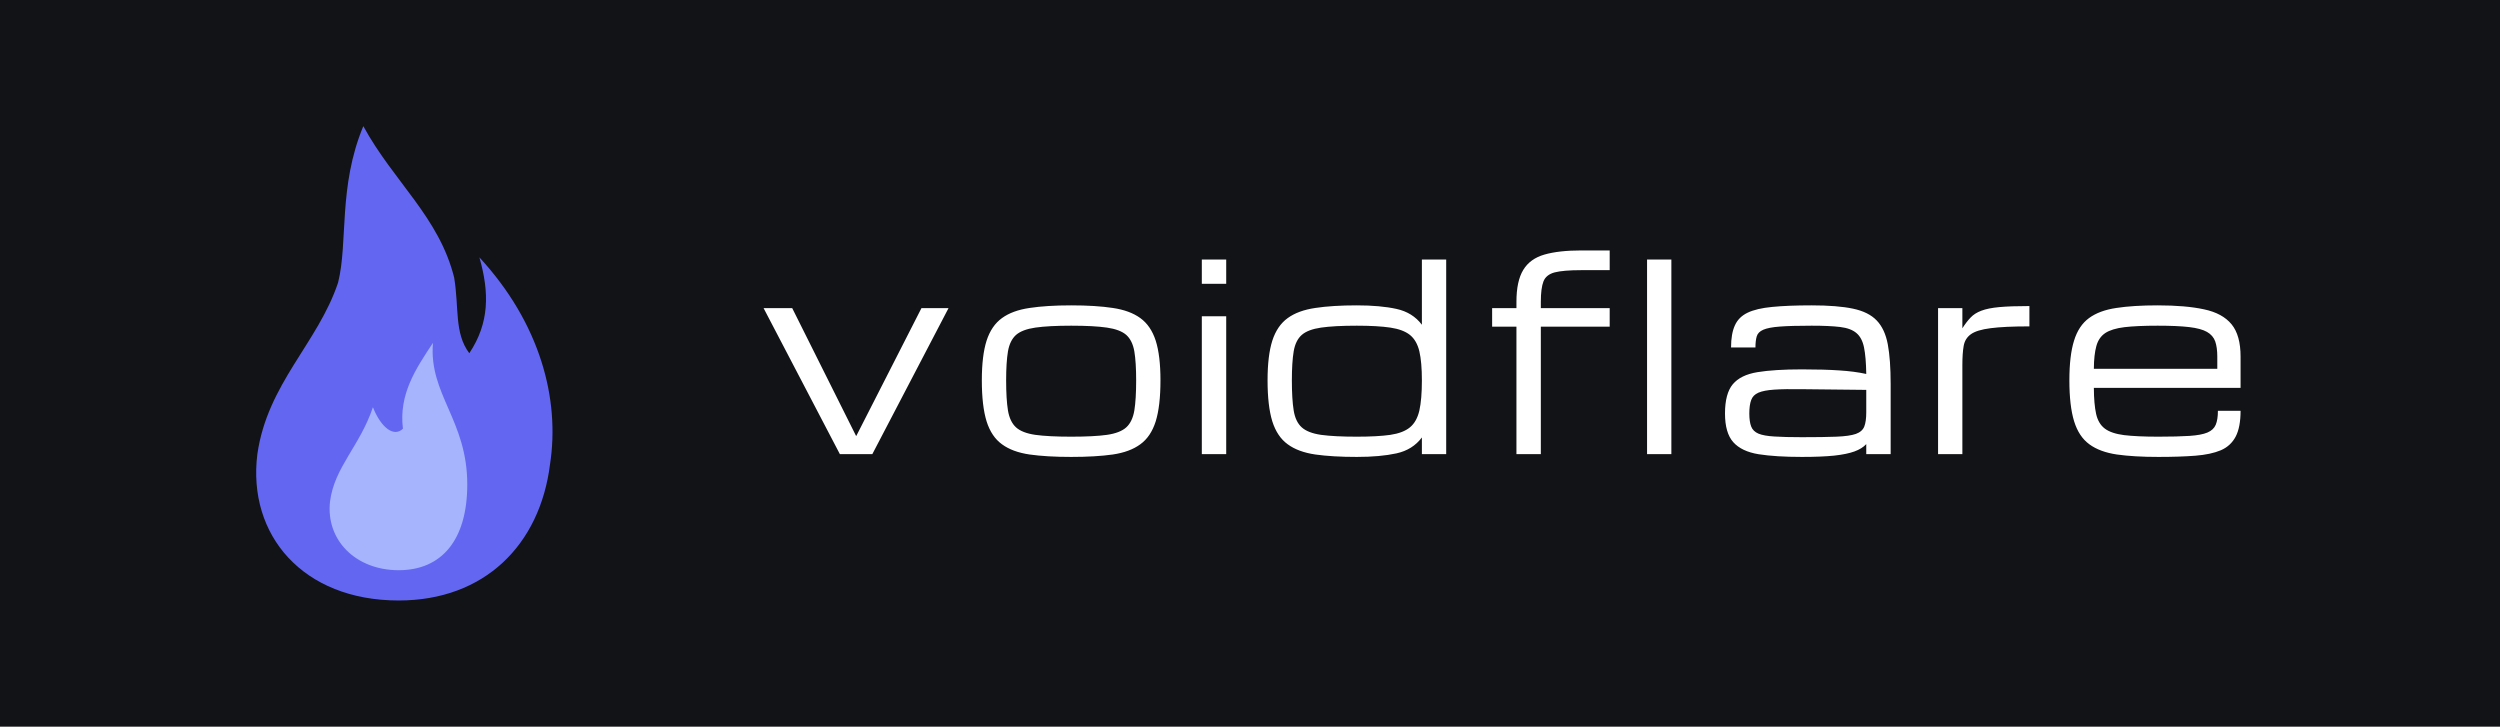
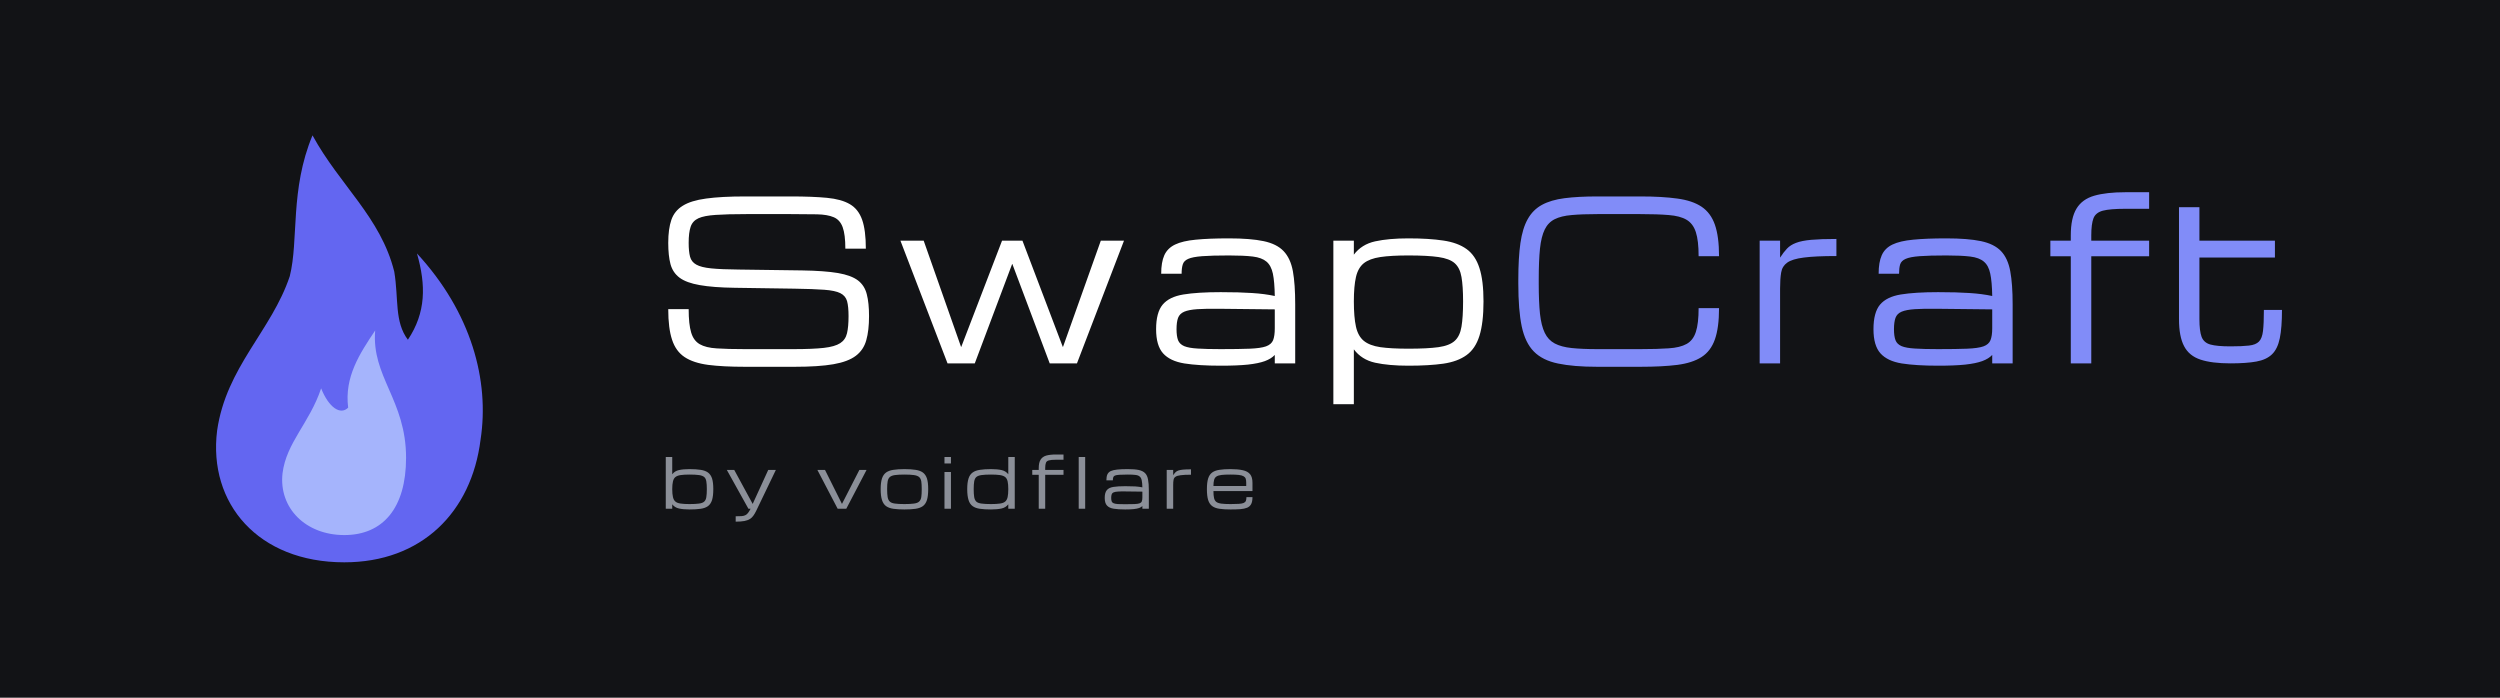
- <svg xmlns="http://www.w3.org/2000/svg" width="289" height="84" viewBox="0 0 289 84" role="img" aria-label="voidflare">
-   <rect width="289" height="84" fill="#121316" />
-   <g transform="translate(28 14.0) scale(0.5833333) translate(-19 -3)">
+ <svg xmlns="http://www.w3.org/2000/svg" width="344" height="96" viewBox="0 0 344 96" role="img" aria-label="SwapCraft by voidflare">
+   <defs>
+     <linearGradient id="craft" gradientUnits="userSpaceOnUse" x1="207.04" y1="0" x2="316.22" y2="0">
+       <stop offset="0" stop-color="#818cf8" />
+       <stop offset="1" stop-color="#c7d2fe" />
+     </linearGradient>
+   </defs>
+   <rect width="344" height="96" fill="#121316" />
+   <g transform="translate(28 18.0) scale(0.625) translate(-19 -3)">
    <path d="M50 98C31 98 20 85 22 69C24 55 34 47 38 35C40 27 38 16 43 4C49 15 58 22 61 34C62 40 61 45 64 49C68 43 68 37 66 30C78 43 82 58 80 71C78 87 67 98 50 98Z" fill="#6366f1" />
    <path d="M50 92C40 92 33 85 34 76C35 68 41 63 44 54C46 59 49 61 51 59C50 51 54 45 58 39C57 51 66 57 66 72C66 85 60 92 50 92Z" fill="#a5b4fc" transform="translate(7.5 13.8) scale(0.85)" />
  </g>
-   <path transform="translate(87.33 52.5)" fill="#ffffff" d="M9.76 0 0.94 -16.88H4.25L11.63 -2.11H11.66L19.19 -16.88H22.32L13.51 0ZM36.5 0.32Q33.67 0.32 31.69 0.04Q29.71 -0.25 28.5 -1.14Q27.28 -2.02 26.72 -3.79Q26.17 -5.57 26.17 -8.53Q26.17 -11.4 26.72 -13.12Q27.28 -14.85 28.5 -15.73Q29.71 -16.61 31.69 -16.9Q33.67 -17.2 36.5 -17.2Q39.34 -17.2 41.31 -16.9Q43.28 -16.61 44.49 -15.73Q45.71 -14.85 46.27 -13.12Q46.82 -11.4 46.82 -8.53Q46.82 -5.57 46.27 -3.79Q45.71 -2.02 44.49 -1.14Q43.28 -0.25 41.31 0.04Q39.34 0.32 36.5 0.32ZM44.01 -8.53Q44.01 -10.62 43.8 -11.88Q43.58 -13.14 42.87 -13.78Q42.15 -14.41 40.63 -14.63Q39.12 -14.85 36.5 -14.85Q33.89 -14.85 32.36 -14.63Q30.84 -14.41 30.12 -13.78Q29.41 -13.14 29.19 -11.88Q28.98 -10.62 28.98 -8.53Q28.98 -6.36 29.19 -5.05Q29.41 -3.75 30.12 -3.1Q30.84 -2.45 32.36 -2.23Q33.89 -2.02 36.5 -2.02Q39.12 -2.02 40.63 -2.23Q42.15 -2.45 42.87 -3.1Q43.58 -3.75 43.8 -5.05Q44.01 -6.36 44.01 -8.53ZM51.6 0V-15.94H54.42V0ZM51.6 -19.69V-22.5H54.42V-19.69ZM69.52 0.32Q66.7 0.32 64.72 0.04Q62.74 -0.25 61.53 -1.14Q60.31 -2.02 59.75 -3.79Q59.2 -5.57 59.2 -8.53Q59.2 -11.4 59.75 -13.12Q60.31 -14.85 61.53 -15.73Q62.74 -16.61 64.72 -16.9Q66.7 -17.2 69.52 -17.2Q72.23 -17.2 74.1 -16.79Q75.97 -16.38 77.04 -14.96V-22.5H79.85V0H77.04V-1.93Q75.97 -0.5 74.1 -0.09Q72.23 0.32 69.52 0.32ZM77.04 -8.53Q77.04 -10.62 76.75 -11.88Q76.45 -13.14 75.66 -13.78Q74.87 -14.41 73.39 -14.63Q71.91 -14.85 69.52 -14.85Q66.92 -14.85 65.39 -14.63Q63.87 -14.41 63.15 -13.78Q62.43 -13.14 62.22 -11.88Q62.01 -10.62 62.01 -8.53Q62.01 -6.36 62.22 -5.05Q62.43 -3.75 63.15 -3.1Q63.87 -2.45 65.39 -2.23Q66.92 -2.02 69.52 -2.02Q71.91 -2.02 73.39 -2.23Q74.87 -2.45 75.66 -3.1Q76.45 -3.75 76.75 -5.05Q77.04 -6.36 77.04 -8.53ZM87.97 0V-14.74H85.16V-16.88H87.97V-17.61Q87.97 -20.01 88.76 -21.3Q89.54 -22.59 91.2 -23.07Q92.87 -23.55 95.49 -23.55H98.75V-21.27H95.47Q93.38 -21.27 92.38 -21.01Q91.39 -20.74 91.09 -19.96Q90.79 -19.17 90.79 -17.61V-16.88H98.75V-14.74H90.79V0ZM103.07 0V-22.5H105.88V0ZM120.97 0.32Q117.94 0.32 115.97 0.01Q114 -0.31 113.04 -1.38Q112.08 -2.45 112.08 -4.7Q112.08 -7 112.98 -8.08Q113.88 -9.16 115.84 -9.48Q117.79 -9.8 120.97 -9.8Q123.55 -9.8 125.29 -9.68Q127.04 -9.57 128.41 -9.27Q128.38 -11.22 128.15 -12.34Q127.92 -13.46 127.27 -14Q126.63 -14.55 125.39 -14.7Q124.15 -14.85 122.1 -14.85Q119.76 -14.85 118.43 -14.75Q117.11 -14.65 116.5 -14.38Q115.9 -14.12 115.75 -13.62Q115.6 -13.12 115.6 -12.33H112.78Q112.78 -13.92 113.22 -14.88Q113.65 -15.85 114.69 -16.35Q115.73 -16.85 117.54 -17.02Q119.35 -17.2 122.1 -17.2Q125.06 -17.2 126.87 -16.82Q128.68 -16.44 129.62 -15.45Q130.57 -14.46 130.9 -12.69Q131.23 -10.91 131.23 -8.12V0H128.41V-1.16Q127.92 -0.63 127.04 -0.31Q126.16 0.01 124.7 0.17Q123.24 0.32 120.97 0.32ZM120.97 -1.96Q123.48 -1.96 124.97 -2.02Q126.47 -2.08 127.21 -2.34Q127.95 -2.61 128.18 -3.19Q128.41 -3.78 128.41 -4.83V-7.43L120.97 -7.51Q119 -7.54 117.79 -7.46Q116.58 -7.38 115.95 -7.11Q115.32 -6.84 115.11 -6.26Q114.89 -5.68 114.89 -4.7Q114.89 -3.75 115.11 -3.19Q115.32 -2.64 115.95 -2.37Q116.58 -2.11 117.79 -2.04Q119 -1.96 120.97 -1.96ZM136.71 0V-16.88H139.52V-14.55Q139.99 -15.29 140.47 -15.79Q140.94 -16.29 141.71 -16.58Q142.48 -16.88 143.8 -17Q145.12 -17.12 147.27 -17.12V-14.77Q144.37 -14.77 142.78 -14.56Q141.19 -14.36 140.5 -13.86Q139.82 -13.37 139.67 -12.51Q139.52 -11.65 139.52 -10.31V0ZM171.68 -5.01Q171.68 -3.12 171.12 -2.04Q170.55 -0.95 169.4 -0.45Q168.24 0.04 166.45 0.18Q164.65 0.32 162.18 0.32Q159.35 0.32 157.38 0.04Q155.41 -0.25 154.2 -1.14Q152.99 -2.02 152.44 -3.79Q151.89 -5.57 151.89 -8.53Q151.89 -11.4 152.43 -13.12Q152.96 -14.85 154.16 -15.73Q155.36 -16.61 157.32 -16.9Q159.28 -17.2 162.1 -17.2Q165.34 -17.2 167.46 -16.74Q169.59 -16.29 170.64 -15.01Q171.68 -13.74 171.68 -11.28V-7.66H154.72Q154.73 -5.79 154.98 -4.66Q155.23 -3.53 155.98 -2.96Q156.73 -2.39 158.21 -2.2Q159.7 -2.02 162.18 -2.02Q164.4 -2.02 165.77 -2.11Q167.14 -2.2 167.85 -2.5Q168.56 -2.8 168.81 -3.4Q169.06 -4 169.06 -5.01ZM162.1 -14.85Q159.71 -14.85 158.26 -14.68Q156.8 -14.5 156.04 -14Q155.28 -13.49 155.01 -12.5Q154.73 -11.5 154.72 -9.87H168.99V-11.28Q168.99 -12.33 168.75 -13.03Q168.5 -13.73 167.8 -14.13Q167.1 -14.53 165.73 -14.69Q164.36 -14.85 162.1 -14.85Z" />
+   <path transform="translate(90.00 50.0)" fill="#ffffff" d="M26.76 -6.5Q26.76 -7.81 26.56 -8.55Q26.35 -9.3 25.63 -9.66Q24.92 -10.02 23.41 -10.13Q21.9 -10.24 19.28 -10.28L11.13 -10.4Q8.12 -10.44 6.28 -10.77Q4.45 -11.09 3.52 -11.78Q2.58 -12.48 2.26 -13.65Q1.95 -14.82 1.95 -16.58Q1.95 -18.5 2.38 -19.75Q2.81 -20.99 3.95 -21.69Q5.08 -22.4 7.16 -22.68Q9.24 -22.97 12.54 -22.97H18.81Q21.8 -22.97 23.79 -22.78Q25.78 -22.59 26.95 -21.9Q28.12 -21.21 28.63 -19.76Q29.14 -18.31 29.14 -15.78H26.32Q26.32 -17.74 25.95 -18.74Q25.58 -19.75 24.72 -20.11Q23.86 -20.48 22.41 -20.51Q20.96 -20.54 18.81 -20.54H12.69Q10.06 -20.54 8.49 -20.43Q6.91 -20.33 6.11 -19.97Q5.3 -19.6 5.03 -18.79Q4.76 -17.99 4.76 -16.58Q4.76 -15.4 4.95 -14.68Q5.14 -13.96 5.81 -13.59Q6.47 -13.21 7.87 -13.07Q9.26 -12.93 11.66 -12.91L20.39 -12.79Q23.47 -12.74 25.31 -12.43Q27.14 -12.11 28.06 -11.41Q28.97 -10.71 29.27 -9.51Q29.58 -8.32 29.58 -6.5Q29.58 -4.53 29.2 -3.19Q28.83 -1.85 27.76 -1.04Q26.69 -0.23 24.67 0.12Q22.65 0.47 19.35 0.47H12.5Q9.49 0.47 7.46 0.21Q5.42 -0.06 4.21 -0.86Q3 -1.66 2.48 -3.24Q1.95 -4.82 1.95 -7.46H4.76Q4.76 -5.39 5.1 -4.26Q5.43 -3.13 6.28 -2.64Q7.12 -2.15 8.64 -2.06Q10.15 -1.96 12.5 -1.96H19.2Q21.83 -1.96 23.35 -2.13Q24.87 -2.3 25.61 -2.78Q26.34 -3.25 26.55 -4.15Q26.76 -5.04 26.76 -6.5ZM40.38 0 33.9 -16.88H37.1L42.24 -2.27H42.27L47.88 -16.88H50.69L56.24 -2.27H56.27L61.47 -16.88H64.66L58.19 0H54.44L49.3 -13.67H49.27L44.13 0ZM77.97 0.32Q74.94 0.32 72.97 0.01Q71 -0.31 70.04 -1.38Q69.08 -2.45 69.08 -4.7Q69.08 -7 69.98 -8.08Q70.88 -9.16 72.84 -9.48Q74.79 -9.8 77.97 -9.8Q80.55 -9.8 82.29 -9.68Q84.04 -9.57 85.41 -9.27Q85.38 -11.22 85.15 -12.34Q84.91 -13.46 84.27 -14Q83.62 -14.55 82.39 -14.7Q81.15 -14.85 79.1 -14.85Q76.75 -14.85 75.43 -14.75Q74.1 -14.65 73.5 -14.38Q72.9 -14.12 72.75 -13.62Q72.59 -13.12 72.59 -12.33H69.78Q69.78 -13.92 70.21 -14.88Q70.65 -15.85 71.69 -16.35Q72.73 -16.85 74.54 -17.02Q76.34 -17.2 79.1 -17.2Q82.06 -17.2 83.87 -16.82Q85.68 -16.44 86.62 -15.45Q87.57 -14.46 87.9 -12.69Q88.22 -10.91 88.22 -8.12V0H85.41V-1.16Q84.91 -0.63 84.04 -0.31Q83.16 0.01 81.7 0.17Q80.24 0.32 77.97 0.32ZM77.97 -1.96Q80.48 -1.96 81.97 -2.02Q83.46 -2.08 84.2 -2.34Q84.94 -2.61 85.18 -3.19Q85.41 -3.78 85.41 -4.83V-7.43L77.97 -7.51Q75.99 -7.54 74.78 -7.46Q73.58 -7.38 72.95 -7.11Q72.32 -6.84 72.1 -6.26Q71.89 -5.68 71.89 -4.7Q71.89 -3.75 72.1 -3.19Q72.32 -2.64 72.95 -2.37Q73.58 -2.11 74.78 -2.04Q75.99 -1.96 77.97 -1.96ZM111.32 -8.53Q111.32 -10.62 111.1 -11.88Q110.89 -13.14 110.17 -13.78Q109.46 -14.41 107.94 -14.63Q106.42 -14.85 103.8 -14.85Q101.41 -14.85 99.93 -14.63Q98.46 -14.41 97.66 -13.78Q96.87 -13.14 96.58 -11.88Q96.29 -10.62 96.29 -8.53Q96.29 -6.36 96.58 -5.05Q96.87 -3.75 97.66 -3.1Q98.46 -2.45 99.93 -2.23Q101.41 -2.02 103.8 -2.02Q106.42 -2.02 107.94 -2.23Q109.46 -2.45 110.17 -3.1Q110.89 -3.75 111.1 -5.05Q111.32 -6.36 111.32 -8.53ZM93.47 5.62V-16.88H96.29V-14.96Q97.36 -16.38 99.22 -16.79Q101.09 -17.2 103.8 -17.2Q106.64 -17.2 108.61 -16.9Q110.58 -16.61 111.8 -15.73Q113.02 -14.85 113.57 -13.12Q114.13 -11.4 114.13 -8.53Q114.13 -5.57 113.57 -3.79Q113.02 -2.02 111.8 -1.14Q110.58 -0.25 108.61 0.04Q106.64 0.32 103.8 0.32Q101.09 0.32 99.22 -0.09Q97.36 -0.5 96.29 -1.93V5.62Z" />
+   <path transform="translate(207.04 50.0)" fill="url(#craft)" d="M1.88 -10.96V-11.54Q1.88 -14.53 2.17 -16.56Q2.46 -18.59 3.18 -19.86Q3.9 -21.14 5.13 -21.81Q6.37 -22.49 8.25 -22.73Q10.12 -22.97 12.76 -22.97H18.66Q21.68 -22.97 23.75 -22.68Q25.83 -22.4 27.09 -21.56Q28.36 -20.71 28.93 -19.08Q29.5 -17.45 29.5 -14.75H26.69Q26.69 -16.88 26.31 -18.05Q25.93 -19.23 25.03 -19.76Q24.13 -20.29 22.57 -20.41Q21.02 -20.54 18.66 -20.54H12.76Q10.66 -20.54 9.23 -20.41Q7.79 -20.29 6.89 -19.84Q5.99 -19.39 5.52 -18.43Q5.04 -17.46 4.86 -15.79Q4.69 -14.12 4.69 -11.54V-10.96Q4.69 -8.47 4.86 -6.83Q5.04 -5.19 5.52 -4.2Q5.99 -3.22 6.89 -2.74Q7.79 -2.26 9.23 -2.11Q10.66 -1.96 12.76 -1.96H18.66Q21.02 -1.96 22.57 -2.07Q24.13 -2.17 25.03 -2.67Q25.93 -3.16 26.31 -4.33Q26.69 -5.49 26.69 -7.6H29.5Q29.5 -4.91 28.93 -3.3Q28.36 -1.68 27.09 -0.87Q25.83 -0.06 23.75 0.21Q21.68 0.47 18.66 0.47H12.76Q9.46 0.47 7.34 0.02Q5.21 -0.42 4.02 -1.63Q2.83 -2.83 2.35 -5.08Q1.88 -7.34 1.88 -10.96ZM35.09 0V-16.88H37.9V-14.55Q38.37 -15.29 38.85 -15.79Q39.32 -16.29 40.09 -16.58Q40.86 -16.88 42.18 -17Q43.5 -17.12 45.65 -17.12V-14.77Q42.75 -14.77 41.16 -14.56Q39.57 -14.36 38.88 -13.86Q38.19 -13.37 38.05 -12.51Q37.9 -11.65 37.9 -10.31V0ZM59.65 0.32Q56.61 0.32 54.64 0.01Q52.67 -0.31 51.71 -1.38Q50.75 -2.45 50.75 -4.7Q50.75 -7 51.65 -8.08Q52.56 -9.16 54.51 -9.48Q56.47 -9.8 59.65 -9.8Q62.22 -9.8 63.97 -9.68Q65.71 -9.57 67.09 -9.27Q67.06 -11.22 66.82 -12.34Q66.59 -13.46 65.94 -14Q65.3 -14.55 64.06 -14.7Q62.82 -14.85 60.77 -14.85Q58.43 -14.85 57.1 -14.75Q55.78 -14.65 55.18 -14.38Q54.58 -14.12 54.42 -13.62Q54.27 -13.12 54.27 -12.33H51.46Q51.46 -13.92 51.89 -14.88Q52.32 -15.85 53.36 -16.35Q54.4 -16.85 56.21 -17.02Q58.02 -17.2 60.77 -17.2Q63.73 -17.2 65.54 -16.82Q67.35 -16.44 68.3 -15.45Q69.24 -14.46 69.57 -12.69Q69.9 -10.91 69.9 -8.12V0H67.09V-1.16Q66.59 -0.63 65.71 -0.31Q64.83 0.01 63.37 0.17Q61.92 0.32 59.65 0.32ZM59.65 -1.96Q62.15 -1.96 63.64 -2.02Q65.14 -2.08 65.88 -2.34Q66.62 -2.61 66.85 -3.19Q67.09 -3.78 67.09 -4.83V-7.43L59.65 -7.51Q57.67 -7.54 56.46 -7.46Q55.25 -7.38 54.62 -7.11Q53.99 -6.84 53.78 -6.26Q53.57 -5.68 53.57 -4.7Q53.57 -3.75 53.78 -3.19Q53.99 -2.64 54.62 -2.37Q55.25 -2.11 56.46 -2.04Q57.67 -1.96 59.65 -1.96ZM77.9 0V-14.74H75.09V-16.88H77.9V-17.61Q77.9 -20.01 78.69 -21.3Q79.47 -22.59 81.13 -23.07Q82.8 -23.55 85.42 -23.55H88.68V-21.27H85.4Q83.31 -21.27 82.31 -21.01Q81.32 -20.74 81.02 -19.96Q80.72 -19.17 80.72 -17.61V-16.88H88.68V-14.74H80.72V0ZM99.87 0Q97.29 0 95.74 -0.52Q94.18 -1.04 93.49 -2.37Q92.79 -3.69 92.79 -6.09V-21.49H95.6V-16.88H105.99V-14.56H95.6V-6.09Q95.6 -4.45 95.9 -3.65Q96.21 -2.84 97.12 -2.59Q98.04 -2.34 99.87 -2.34Q101.49 -2.34 102.42 -2.45Q103.35 -2.55 103.79 -3Q104.23 -3.44 104.35 -4.47Q104.47 -5.49 104.47 -7.35H106.96Q106.96 -4.92 106.66 -3.46Q106.36 -1.99 105.59 -1.25Q104.82 -0.5 103.43 -0.25Q102.05 0 99.87 0Z" />
+   <path transform="translate(91.00 70.0)" fill="#8b8f98" d="M3.88 0.1Q3.02 0.1 2.43 -0.03Q1.84 -0.16 1.5 -0.61V0H0.61V-7.12H1.5V-4.74Q1.84 -5.19 2.43 -5.32Q3.02 -5.45 3.88 -5.45Q4.78 -5.45 5.41 -5.35Q6.03 -5.26 6.42 -4.98Q6.8 -4.7 6.98 -4.16Q7.15 -3.61 7.15 -2.7Q7.15 -1.76 6.98 -1.2Q6.8 -0.64 6.42 -0.36Q6.03 -0.08 5.41 0.01Q4.78 0.1 3.88 0.1ZM6.26 -2.7Q6.26 -3.36 6.19 -3.76Q6.13 -4.16 5.9 -4.36Q5.67 -4.56 5.19 -4.63Q4.71 -4.7 3.88 -4.7Q3.13 -4.7 2.66 -4.63Q2.19 -4.56 1.94 -4.36Q1.69 -4.16 1.6 -3.76Q1.5 -3.36 1.5 -2.7Q1.5 -2.01 1.6 -1.6Q1.69 -1.19 1.94 -0.98Q2.19 -0.77 2.66 -0.71Q3.13 -0.64 3.88 -0.64Q4.71 -0.64 5.19 -0.71Q5.67 -0.77 5.9 -0.98Q6.13 -1.19 6.19 -1.6Q6.26 -2.01 6.26 -2.7ZM10.23 1.78V1.04Q10.7 1.04 11.02 1.02Q11.33 1 11.54 0.9Q11.75 0.81 11.92 0.59Q12.09 0.38 12.28 0H11.98L9.01 -5.34H10.03L12.57 -0.66L14.71 -5.34H15.76L13.05 0.3Q12.87 0.67 12.67 0.95Q12.48 1.23 12.19 1.41Q11.9 1.6 11.43 1.69Q10.96 1.78 10.23 1.78ZM24.26 0 21.47 -5.34H22.52L24.85 -0.67H24.86L27.25 -5.34H28.24L25.45 0ZM33.45 0.1Q32.56 0.1 31.93 0.01Q31.31 -0.08 30.92 -0.36Q30.54 -0.64 30.36 -1.2Q30.18 -1.76 30.18 -2.7Q30.18 -3.61 30.36 -4.16Q30.54 -4.7 30.92 -4.98Q31.31 -5.26 31.93 -5.35Q32.56 -5.45 33.45 -5.45Q34.35 -5.45 34.98 -5.35Q35.6 -5.26 35.99 -4.98Q36.37 -4.7 36.55 -4.16Q36.72 -3.61 36.72 -2.7Q36.72 -1.76 36.55 -1.2Q36.37 -0.64 35.99 -0.36Q35.6 -0.08 34.98 0.01Q34.35 0.1 33.45 0.1ZM35.83 -2.7Q35.83 -3.36 35.77 -3.76Q35.7 -4.16 35.47 -4.36Q35.24 -4.56 34.76 -4.63Q34.28 -4.7 33.45 -4.7Q32.63 -4.7 32.14 -4.63Q31.66 -4.56 31.44 -4.36Q31.21 -4.16 31.14 -3.76Q31.07 -3.36 31.07 -2.7Q31.07 -2.01 31.14 -1.6Q31.21 -1.19 31.44 -0.98Q31.66 -0.77 32.14 -0.71Q32.63 -0.64 33.45 -0.64Q34.28 -0.64 34.76 -0.71Q35.24 -0.77 35.47 -0.98Q35.7 -1.19 35.77 -1.6Q35.83 -2.01 35.83 -2.7ZM38.96 0V-5.05H39.85V0ZM38.96 -6.23V-7.12H39.85V-6.23ZM45.36 0.1Q44.47 0.1 43.84 0.01Q43.21 -0.08 42.83 -0.36Q42.44 -0.64 42.27 -1.2Q42.09 -1.76 42.09 -2.7Q42.09 -3.61 42.27 -4.16Q42.44 -4.7 42.83 -4.98Q43.21 -5.26 43.84 -5.35Q44.47 -5.45 45.36 -5.45Q46.22 -5.45 46.81 -5.32Q47.4 -5.19 47.74 -4.74V-7.12H48.63V0H47.74V-0.61Q47.4 -0.16 46.81 -0.03Q46.22 0.1 45.36 0.1ZM47.74 -2.7Q47.74 -3.36 47.65 -3.76Q47.56 -4.16 47.31 -4.36Q47.06 -4.56 46.59 -4.63Q46.12 -4.7 45.36 -4.7Q44.54 -4.7 44.05 -4.63Q43.57 -4.56 43.34 -4.36Q43.12 -4.16 43.05 -3.76Q42.98 -3.36 42.98 -2.7Q42.98 -2.01 43.05 -1.6Q43.12 -1.19 43.34 -0.98Q43.57 -0.77 44.05 -0.71Q44.54 -0.64 45.36 -0.64Q46.12 -0.64 46.59 -0.71Q47.06 -0.77 47.31 -0.98Q47.56 -1.19 47.65 -1.6Q47.74 -2.01 47.74 -2.7ZM51.93 0V-4.67H51.04V-5.34H51.93V-5.58Q51.93 -6.34 52.18 -6.74Q52.43 -7.15 52.95 -7.31Q53.48 -7.46 54.31 -7.46H55.34V-6.74H54.3Q53.64 -6.74 53.33 -6.65Q53.01 -6.57 52.92 -6.32Q52.82 -6.07 52.82 -5.58V-5.34H55.34V-4.67H52.82V0ZM57.43 0V-7.12H58.32V0ZM63.83 0.1Q62.87 0.1 62.25 0Q61.62 -0.1 61.32 -0.44Q61.01 -0.77 61.01 -1.49Q61.01 -2.22 61.3 -2.56Q61.58 -2.9 62.2 -3Q62.82 -3.1 63.83 -3.1Q64.65 -3.1 65.2 -3.07Q65.75 -3.03 66.19 -2.94Q66.18 -3.55 66.1 -3.91Q66.03 -4.26 65.82 -4.43Q65.62 -4.61 65.23 -4.65Q64.84 -4.7 64.19 -4.7Q63.44 -4.7 63.02 -4.67Q62.6 -4.64 62.41 -4.56Q62.22 -4.47 62.18 -4.31Q62.13 -4.16 62.13 -3.91H61.24Q61.24 -4.41 61.37 -4.71Q61.51 -5.02 61.84 -5.18Q62.17 -5.33 62.74 -5.39Q63.31 -5.45 64.19 -5.45Q65.12 -5.45 65.7 -5.33Q66.27 -5.2 66.57 -4.89Q66.87 -4.58 66.97 -4.02Q67.08 -3.46 67.08 -2.57V0H66.19V-0.37Q66.03 -0.2 65.75 -0.1Q65.47 0 65.01 0.05Q64.55 0.1 63.83 0.1ZM63.83 -0.62Q64.62 -0.62 65.1 -0.64Q65.57 -0.66 65.8 -0.74Q66.04 -0.83 66.11 -1.01Q66.19 -1.2 66.19 -1.53V-2.35L63.83 -2.38Q63.2 -2.39 62.82 -2.36Q62.44 -2.34 62.24 -2.25Q62.04 -2.17 61.97 -1.98Q61.9 -1.8 61.9 -1.49Q61.9 -1.19 61.97 -1.01Q62.04 -0.83 62.24 -0.75Q62.44 -0.67 62.82 -0.64Q63.2 -0.62 63.83 -0.62ZM69.54 0V-5.34H70.43V-4.61Q70.58 -4.84 70.73 -5Q70.88 -5.16 71.12 -5.25Q71.37 -5.34 71.78 -5.38Q72.2 -5.42 72.88 -5.42V-4.68Q71.96 -4.68 71.46 -4.61Q70.96 -4.55 70.74 -4.39Q70.52 -4.24 70.48 -3.96Q70.43 -3.69 70.43 -3.27V0ZM81.34 -1.59Q81.34 -0.99 81.16 -0.64Q80.98 -0.3 80.61 -0.14Q80.25 0.01 79.68 0.06Q79.11 0.1 78.33 0.1Q77.43 0.1 76.81 0.01Q76.18 -0.08 75.8 -0.36Q75.42 -0.64 75.24 -1.2Q75.07 -1.76 75.07 -2.7Q75.07 -3.61 75.24 -4.16Q75.41 -4.7 75.79 -4.98Q76.17 -5.26 76.79 -5.35Q77.41 -5.45 78.3 -5.45Q79.33 -5.45 80 -5.3Q80.67 -5.16 81.01 -4.75Q81.34 -4.35 81.34 -3.57V-2.43H75.97Q75.97 -1.83 76.05 -1.48Q76.13 -1.12 76.36 -0.94Q76.6 -0.76 77.07 -0.7Q77.54 -0.64 78.33 -0.64Q79.03 -0.64 79.47 -0.67Q79.9 -0.7 80.12 -0.79Q80.35 -0.89 80.43 -1.08Q80.51 -1.27 80.51 -1.59ZM78.3 -4.7Q77.55 -4.7 77.09 -4.65Q76.62 -4.59 76.38 -4.43Q76.14 -4.27 76.06 -3.96Q75.97 -3.64 75.97 -3.13H80.48V-3.57Q80.48 -3.91 80.41 -4.13Q80.33 -4.35 80.11 -4.47Q79.89 -4.6 79.45 -4.65Q79.02 -4.7 78.3 -4.7Z" />
</svg>
